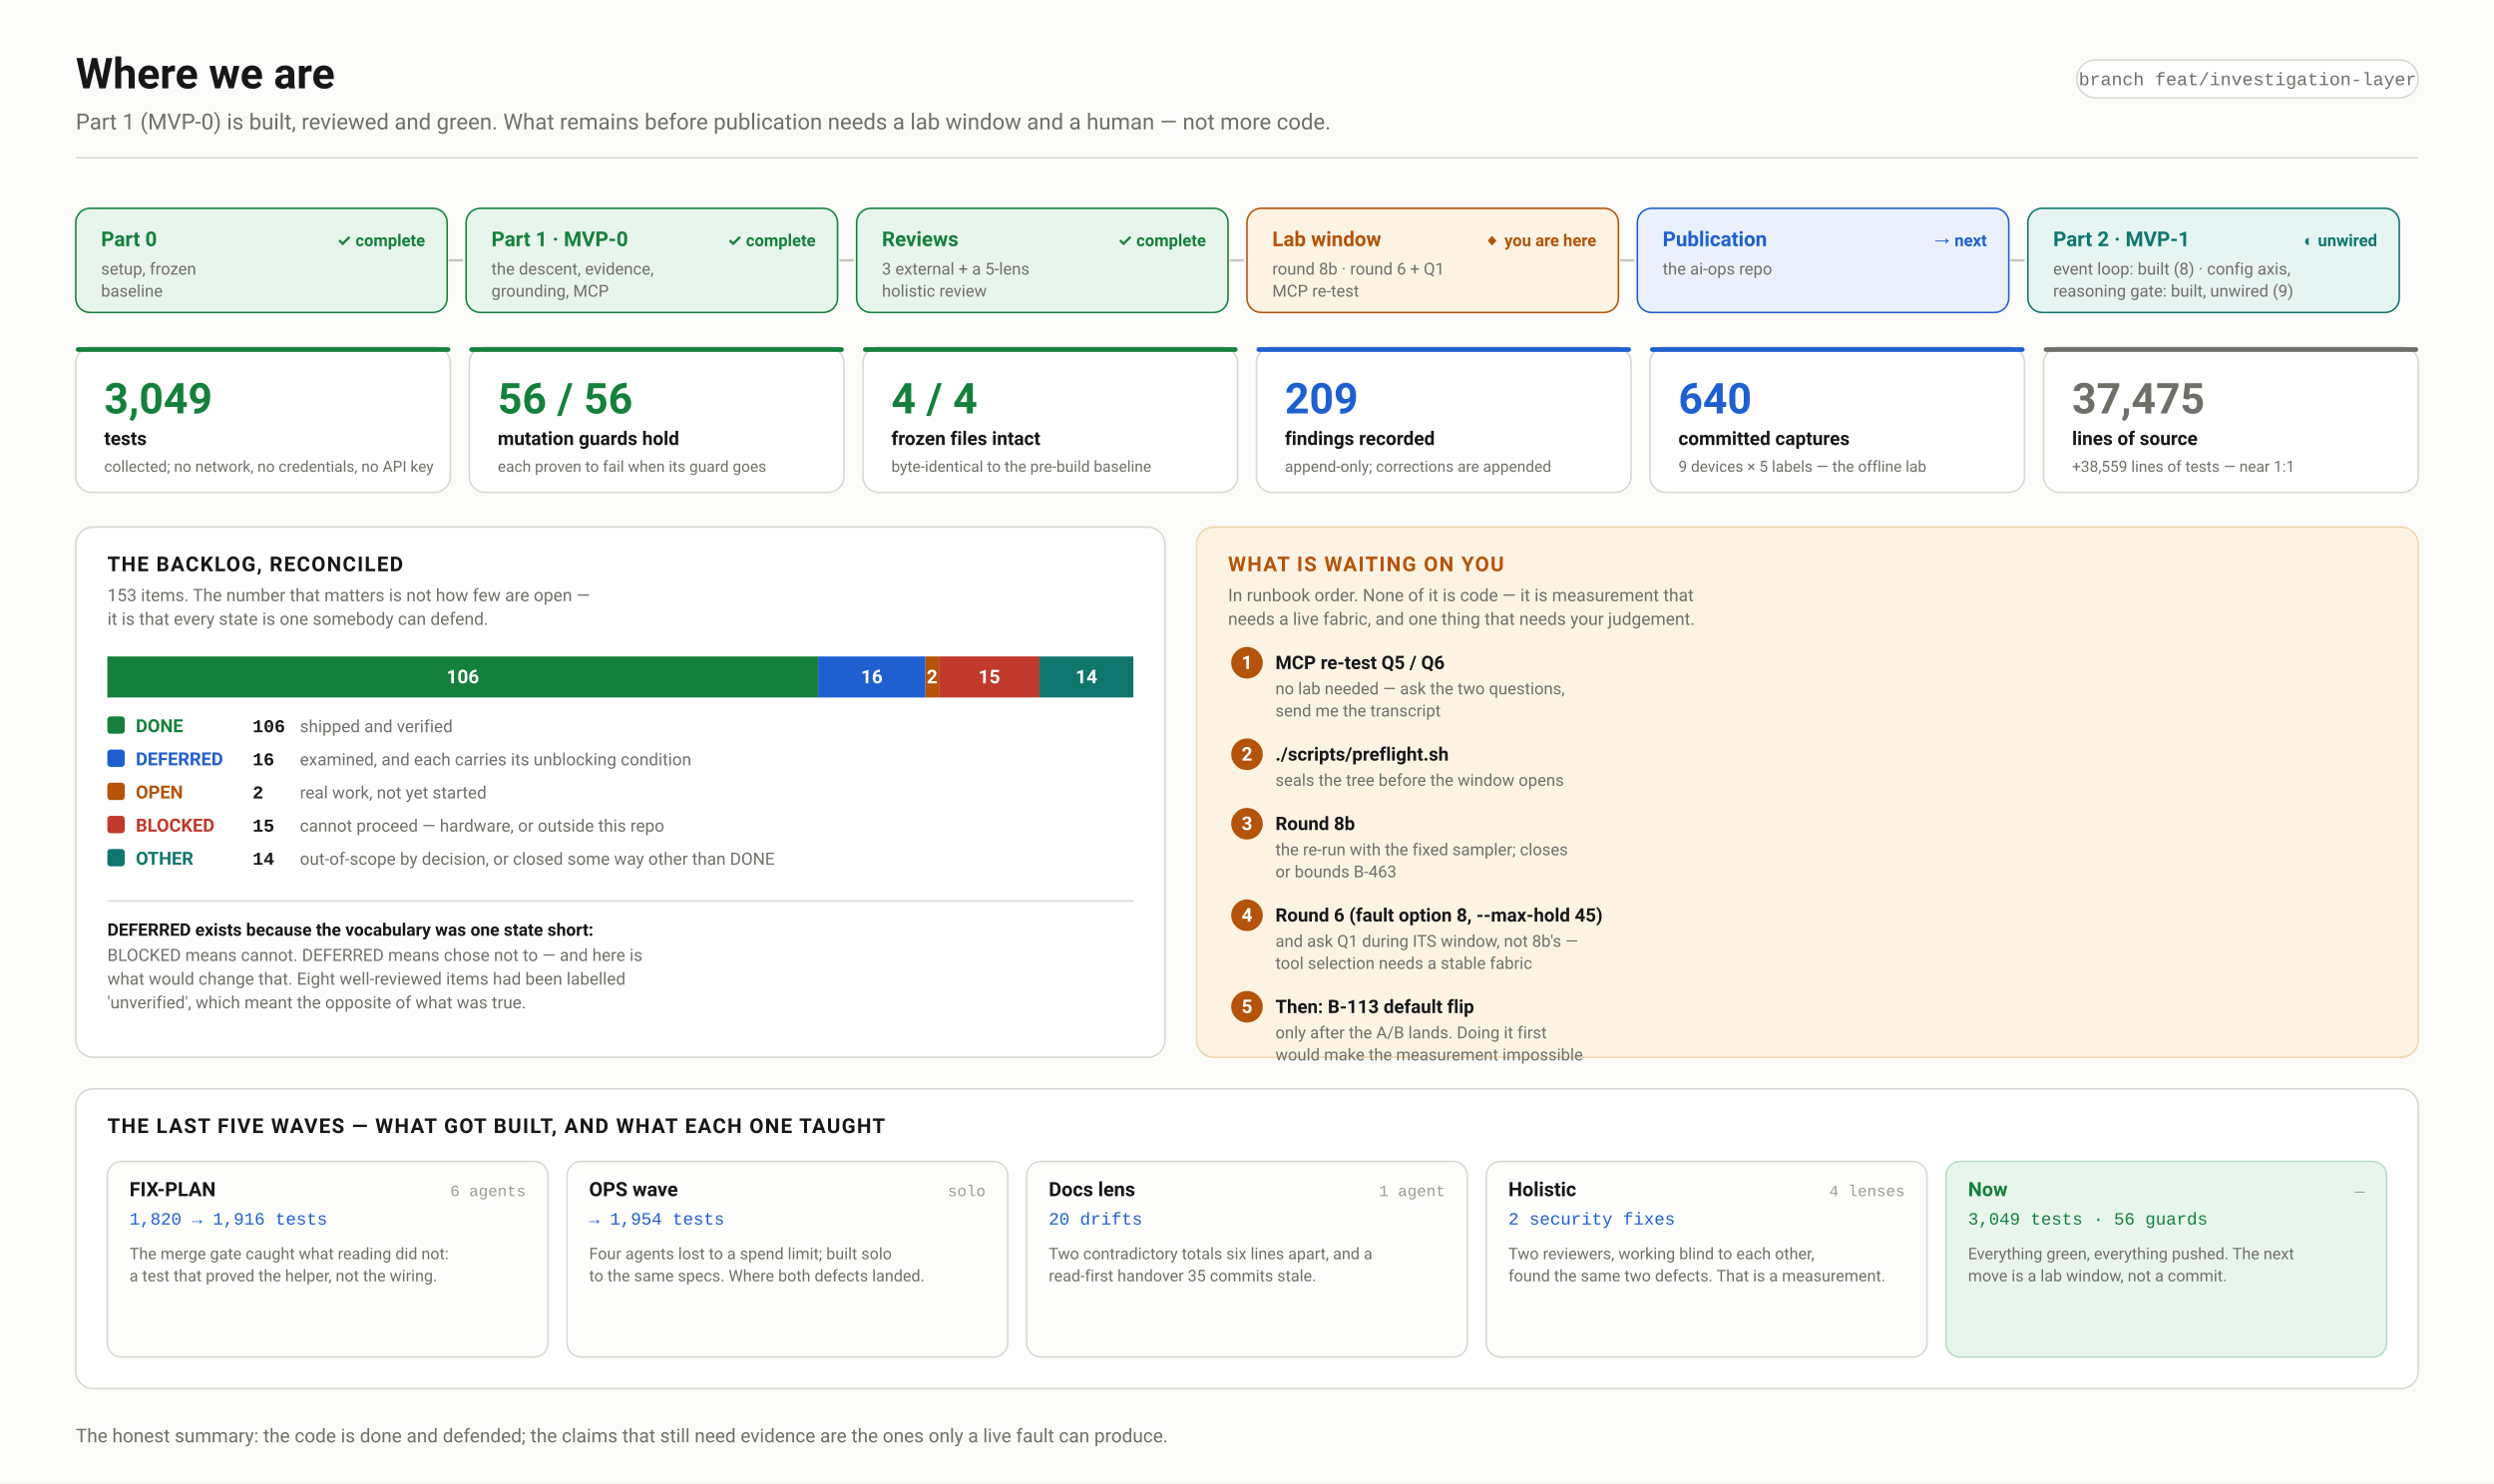
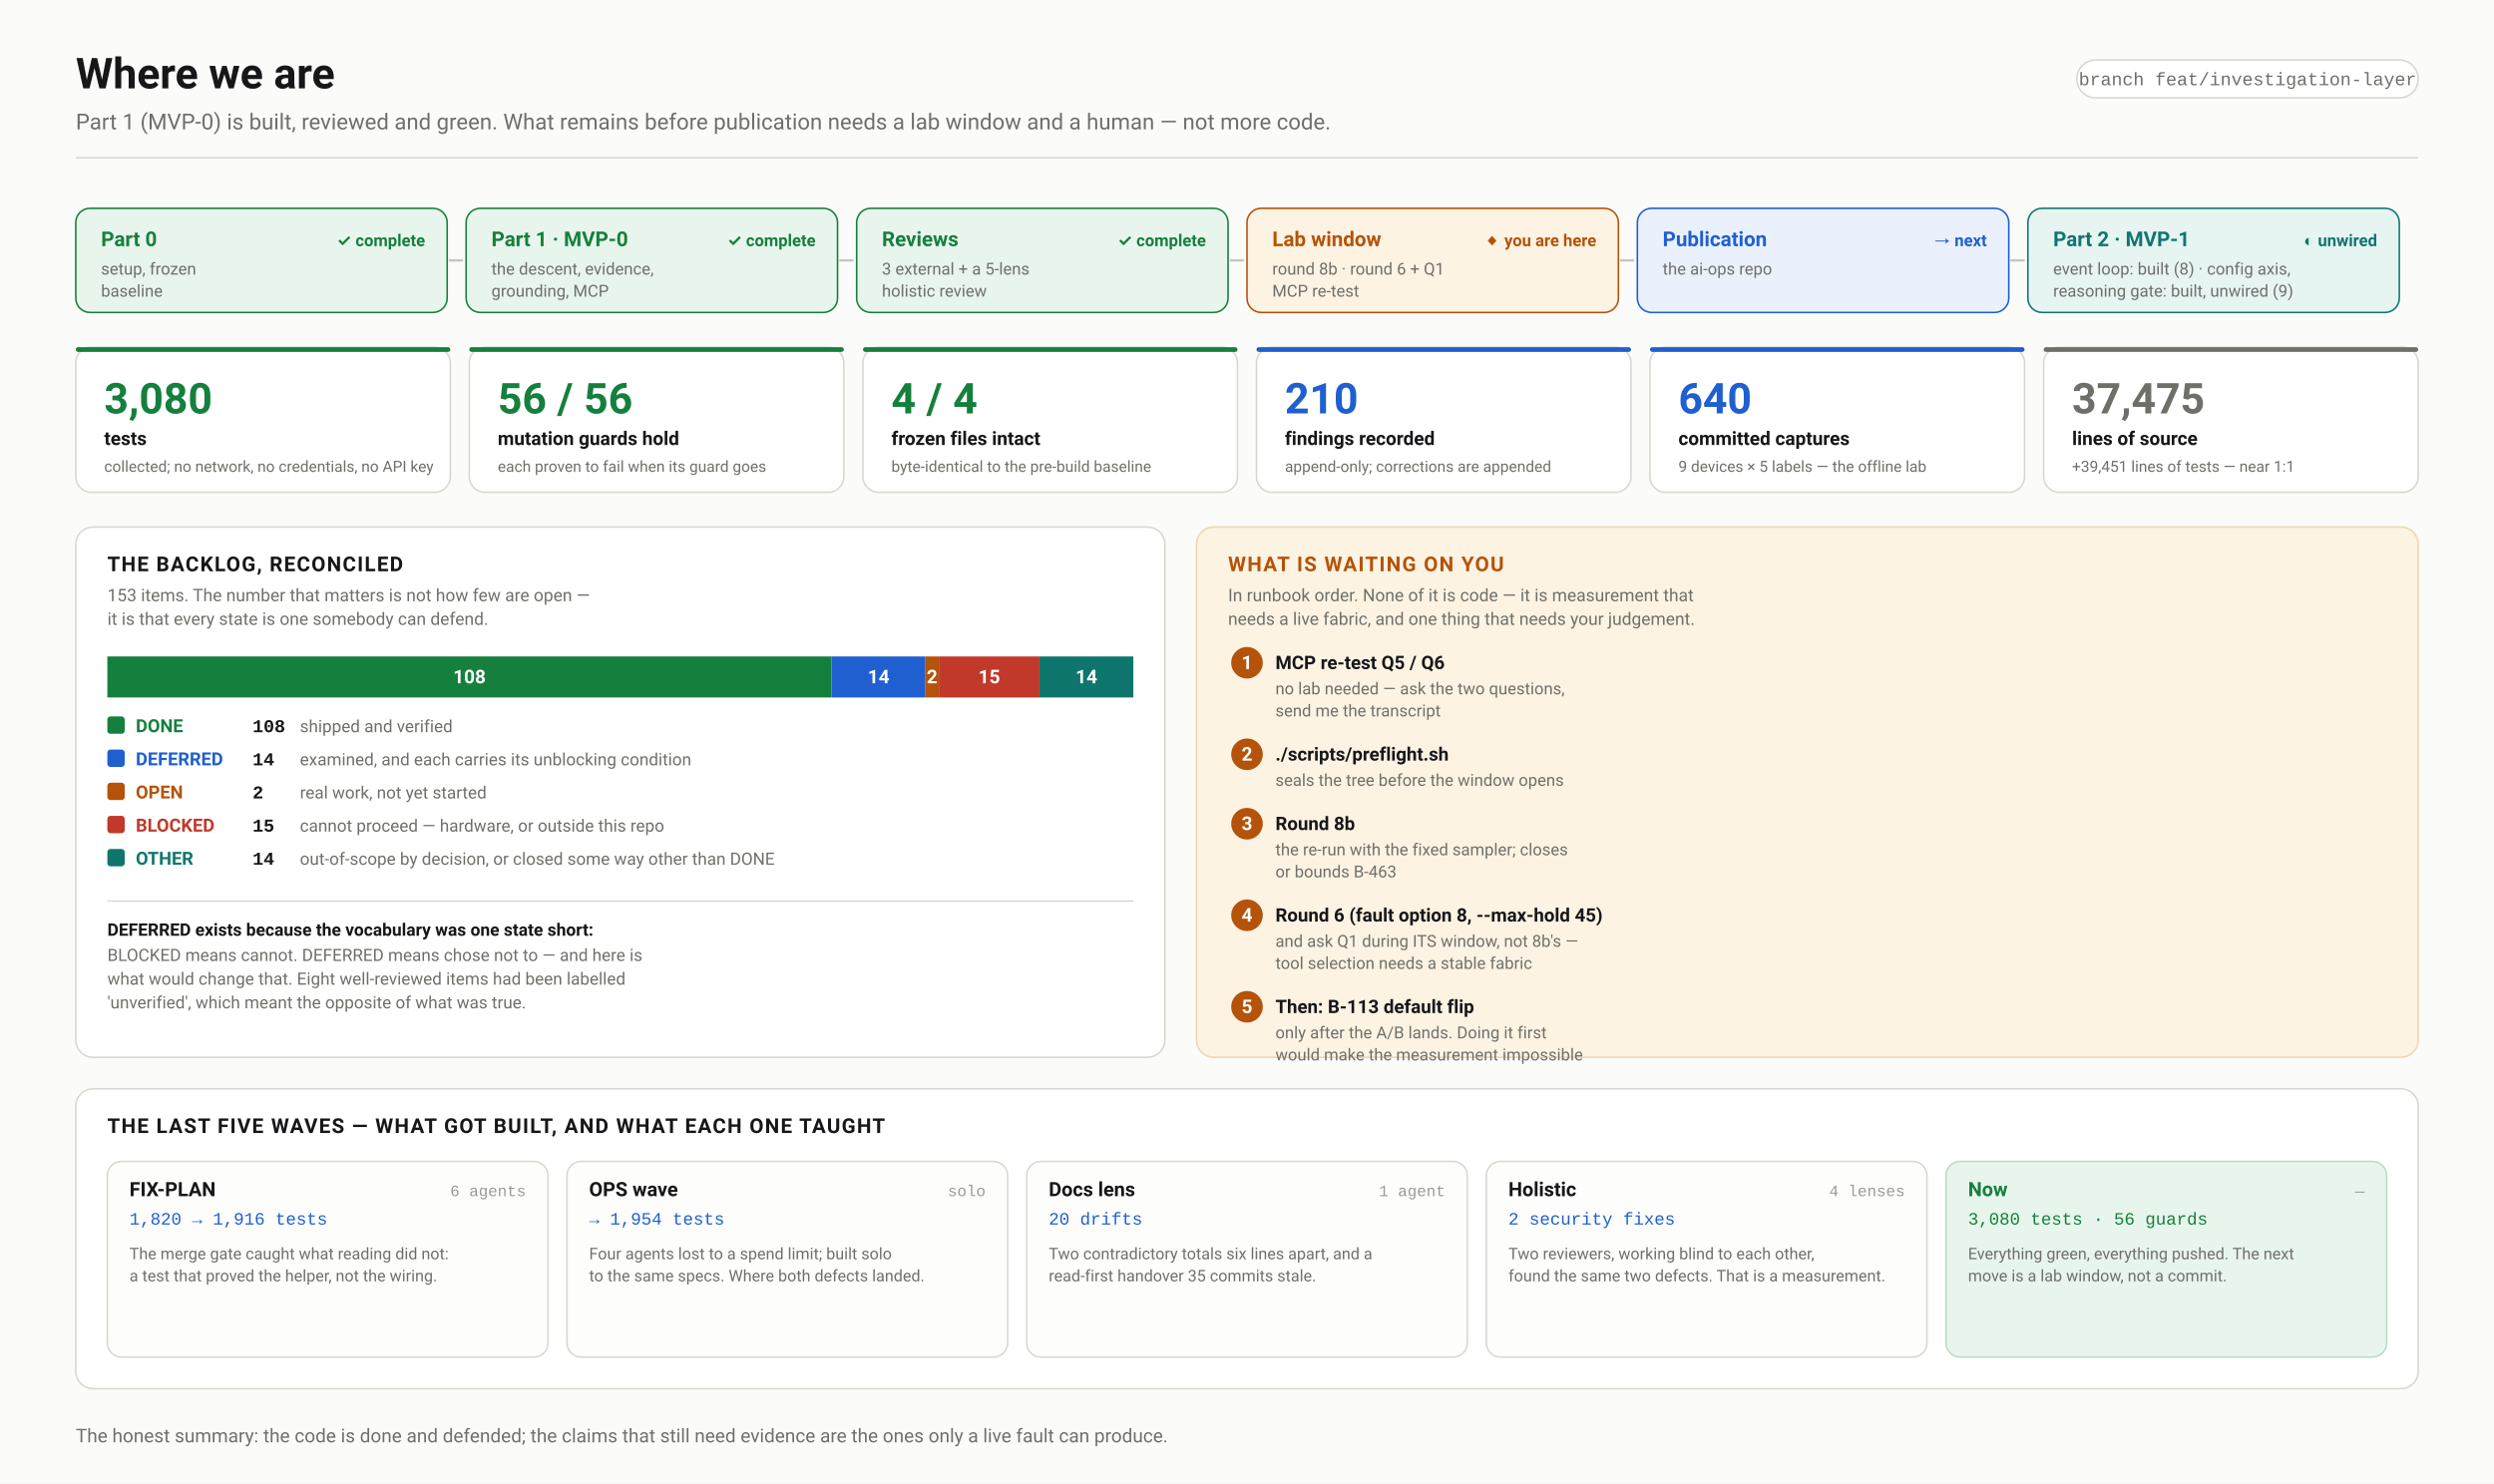
<svg xmlns="http://www.w3.org/2000/svg" width="1580" height="940" viewBox="0 0 1580 940" font-family="ui-sans-serif,-apple-system,'Segoe UI',Roboto,Helvetica,Arial,sans-serif">
  <defs>
    <marker id="arw" viewBox="0 0 10 10" refX="9" refY="5" markerWidth="6" markerHeight="6" orient="auto-start-reverse">
      <path d="M 0 0 L 10 5 L 0 10 z" fill="#6f6f6a" />
    </marker>
    <marker id="arwb" viewBox="0 0 10 10" refX="9" refY="5" markerWidth="6" markerHeight="6" orient="auto-start-reverse">
      <path d="M 0 0 L 10 5 L 0 10 z" fill="#1f5fd0" />
    </marker>
    <marker id="arwr" viewBox="0 0 10 10" refX="9" refY="5" markerWidth="6" markerHeight="6" orient="auto-start-reverse">
      <path d="M 0 0 L 10 5 L 0 10 z" fill="#c0392b" />
    </marker>
    <marker id="arwp" viewBox="0 0 10 10" refX="9" refY="5" markerWidth="6" markerHeight="6" orient="auto-start-reverse">
      <path d="M 0 0 L 10 5 L 0 10 z" fill="#6d28d9" />
    </marker>
    <marker id="arwg" viewBox="0 0 10 10" refX="9" refY="5" markerWidth="6" markerHeight="6" orient="auto-start-reverse">
      <path d="M 0 0 L 10 5 L 0 10 z" fill="#15803d" />
    </marker>
  </defs>
  <rect width="1580" height="940" fill="#fbfbf9" />
  <text x="48.0" y="56.0" font-family="ui-sans-serif,-apple-system,'Segoe UI',Roboto,Helvetica,Arial,sans-serif" font-size="27" font-weight="700" fill="#17171a" text-anchor="start">Where we are</text>
  <text x="48.0" y="82.0" font-family="ui-sans-serif,-apple-system,'Segoe UI',Roboto,Helvetica,Arial,sans-serif" font-size="14" font-weight="400" fill="#6f6f6a" text-anchor="start">Part 1 (MVP-0) is built, reviewed and green. What remains before publication needs a lab window and a human — not more code.</text>
  <rect x="1315.7" y="38.0" width="216.3" height="24.0" rx="12" fill="#fff" stroke="#d8d8d2" stroke-width="1" />
  <text x="1423.9" y="54.0" font-family="ui-monospace,'SF Mono',Menlo,Consolas,'Liberation Mono',monospace" font-size="11.5" font-weight="400" fill="#6f6f6a" text-anchor="middle">branch feat/investigation-layer</text>
  <line x1="48.0" y1="100.0" x2="1532.0" y2="100.0" stroke="#d8d8d2" stroke-width="1" />
  <rect x="48.0" y="132.0" width="235.3" height="66.0" rx="9" fill="#e8f5ec" stroke="#15803d" stroke-width="1" />
  <text x="64.0" y="156.0" font-family="ui-sans-serif,-apple-system,'Segoe UI',Roboto,Helvetica,Arial,sans-serif" font-size="13" font-weight="700" fill="#15803d" text-anchor="start">Part 0</text>
  <text x="64.0" y="174.0" font-family="ui-sans-serif,-apple-system,'Segoe UI',Roboto,Helvetica,Arial,sans-serif" font-size="10.5" font-weight="400" fill="#6f6f6a" text-anchor="start">setup, frozen</text>
  <text x="64.0" y="188.0" font-family="ui-sans-serif,-apple-system,'Segoe UI',Roboto,Helvetica,Arial,sans-serif" font-size="10.5" font-weight="400" fill="#6f6f6a" text-anchor="start">baseline</text>
  <text x="269.3" y="156.0" font-family="ui-sans-serif,-apple-system,'Segoe UI',Roboto,Helvetica,Arial,sans-serif" font-size="10.5" font-weight="700" fill="#15803d" text-anchor="end">✓ complete</text>
  <line x1="284.3" y1="165.0" x2="293.3" y2="165.0" stroke="#c6c6c0" stroke-width="1.5" />
  <rect x="295.3" y="132.0" width="235.3" height="66.0" rx="9" fill="#e8f5ec" stroke="#15803d" stroke-width="1" />
  <text x="311.3" y="156.0" font-family="ui-sans-serif,-apple-system,'Segoe UI',Roboto,Helvetica,Arial,sans-serif" font-size="13" font-weight="700" fill="#15803d" text-anchor="start">Part 1 · MVP-0</text>
  <text x="311.3" y="174.0" font-family="ui-sans-serif,-apple-system,'Segoe UI',Roboto,Helvetica,Arial,sans-serif" font-size="10.5" font-weight="400" fill="#6f6f6a" text-anchor="start">the descent, evidence,</text>
  <text x="311.3" y="188.0" font-family="ui-sans-serif,-apple-system,'Segoe UI',Roboto,Helvetica,Arial,sans-serif" font-size="10.5" font-weight="400" fill="#6f6f6a" text-anchor="start">grounding, MCP</text>
  <text x="516.7" y="156.0" font-family="ui-sans-serif,-apple-system,'Segoe UI',Roboto,Helvetica,Arial,sans-serif" font-size="10.5" font-weight="700" fill="#15803d" text-anchor="end">✓ complete</text>
  <line x1="531.7" y1="165.0" x2="540.7" y2="165.0" stroke="#c6c6c0" stroke-width="1.5" />
  <rect x="542.7" y="132.0" width="235.3" height="66.0" rx="9" fill="#e8f5ec" stroke="#15803d" stroke-width="1" />
  <text x="558.7" y="156.0" font-family="ui-sans-serif,-apple-system,'Segoe UI',Roboto,Helvetica,Arial,sans-serif" font-size="13" font-weight="700" fill="#15803d" text-anchor="start">Reviews</text>
  <text x="558.7" y="174.0" font-family="ui-sans-serif,-apple-system,'Segoe UI',Roboto,Helvetica,Arial,sans-serif" font-size="10.5" font-weight="400" fill="#6f6f6a" text-anchor="start">3 external + a 5-lens</text>
  <text x="558.7" y="188.0" font-family="ui-sans-serif,-apple-system,'Segoe UI',Roboto,Helvetica,Arial,sans-serif" font-size="10.5" font-weight="400" fill="#6f6f6a" text-anchor="start">holistic review</text>
  <text x="764.0" y="156.0" font-family="ui-sans-serif,-apple-system,'Segoe UI',Roboto,Helvetica,Arial,sans-serif" font-size="10.5" font-weight="700" fill="#15803d" text-anchor="end">✓ complete</text>
  <line x1="779.0" y1="165.0" x2="788.0" y2="165.0" stroke="#c6c6c0" stroke-width="1.5" />
  <rect x="790.0" y="132.0" width="235.3" height="66.0" rx="9" fill="#fdf3e3" stroke="#b45309" stroke-width="1" />
  <text x="806.0" y="156.0" font-family="ui-sans-serif,-apple-system,'Segoe UI',Roboto,Helvetica,Arial,sans-serif" font-size="13" font-weight="700" fill="#b45309" text-anchor="start">Lab window</text>
  <text x="806.0" y="174.0" font-family="ui-sans-serif,-apple-system,'Segoe UI',Roboto,Helvetica,Arial,sans-serif" font-size="10.5" font-weight="400" fill="#6f6f6a" text-anchor="start">round 8b · round 6 + Q1</text>
  <text x="806.0" y="188.0" font-family="ui-sans-serif,-apple-system,'Segoe UI',Roboto,Helvetica,Arial,sans-serif" font-size="10.5" font-weight="400" fill="#6f6f6a" text-anchor="start">MCP re-test</text>
  <text x="1011.3" y="156.0" font-family="ui-sans-serif,-apple-system,'Segoe UI',Roboto,Helvetica,Arial,sans-serif" font-size="10.5" font-weight="700" fill="#b45309" text-anchor="end">◆ you are here</text>
  <line x1="1026.3" y1="165.0" x2="1035.3" y2="165.0" stroke="#c6c6c0" stroke-width="1.5" />
  <rect x="1037.3" y="132.0" width="235.3" height="66.0" rx="9" fill="#eaf1fd" stroke="#1f5fd0" stroke-width="1" />
  <text x="1053.3" y="156.0" font-family="ui-sans-serif,-apple-system,'Segoe UI',Roboto,Helvetica,Arial,sans-serif" font-size="13" font-weight="700" fill="#1f5fd0" text-anchor="start">Publication</text>
  <text x="1053.3" y="174.0" font-family="ui-sans-serif,-apple-system,'Segoe UI',Roboto,Helvetica,Arial,sans-serif" font-size="10.5" font-weight="400" fill="#6f6f6a" text-anchor="start">the ai-ops repo</text>
  <text x="1258.7" y="156.0" font-family="ui-sans-serif,-apple-system,'Segoe UI',Roboto,Helvetica,Arial,sans-serif" font-size="10.5" font-weight="700" fill="#1f5fd0" text-anchor="end">→ next</text>
  <line x1="1273.7" y1="165.0" x2="1282.7" y2="165.0" stroke="#c6c6c0" stroke-width="1.5" />
  <rect x="1284.7" y="132.0" width="235.3" height="66.0" rx="9" fill="#e6f4f2" stroke="#0f766e" stroke-width="1" />
  <text x="1300.7" y="156.0" font-family="ui-sans-serif,-apple-system,'Segoe UI',Roboto,Helvetica,Arial,sans-serif" font-size="13" font-weight="700" fill="#0f766e" text-anchor="start">Part 2 · MVP-1</text>
  <text x="1300.7" y="174.0" font-family="ui-sans-serif,-apple-system,'Segoe UI',Roboto,Helvetica,Arial,sans-serif" font-size="10.5" font-weight="400" fill="#6f6f6a" text-anchor="start">event loop: built (8) · config axis,</text>
  <text x="1300.7" y="188.0" font-family="ui-sans-serif,-apple-system,'Segoe UI',Roboto,Helvetica,Arial,sans-serif" font-size="10.5" font-weight="400" fill="#6f6f6a" text-anchor="start">reasoning gate: built, unwired (9)</text>
  <text x="1506.0" y="156.0" font-family="ui-sans-serif,-apple-system,'Segoe UI',Roboto,Helvetica,Arial,sans-serif" font-size="10.5" font-weight="700" fill="#0f766e" text-anchor="end">◐ unwired</text>
  <rect x="48.0" y="220.0" width="237.3" height="92.0" rx="10" fill="#ffffff" stroke="#d8d8d2" stroke-width="1" />
  <rect x="48.0" y="220.0" width="237.3" height="3.0" rx="1.5" fill="#15803d" stroke="none" stroke-width="1" />
-   <text x="66.0" y="262.0" font-family="ui-sans-serif,-apple-system,'Segoe UI',Roboto,Helvetica,Arial,sans-serif" font-size="27" font-weight="700" fill="#15803d" text-anchor="start">3,049</text>
+   <text x="66.0" y="262.0" font-family="ui-sans-serif,-apple-system,'Segoe UI',Roboto,Helvetica,Arial,sans-serif" font-size="27" font-weight="700" fill="#15803d" text-anchor="start">3,080</text>
  <text x="66.0" y="282.0" font-family="ui-sans-serif,-apple-system,'Segoe UI',Roboto,Helvetica,Arial,sans-serif" font-size="12" font-weight="600" fill="#17171a" text-anchor="start">tests</text>
  <text x="66.0" y="299.0" font-family="ui-sans-serif,-apple-system,'Segoe UI',Roboto,Helvetica,Arial,sans-serif" font-size="9.8" font-weight="400" fill="#6f6f6a" text-anchor="start">collected; no network, no credentials, no API key</text>
  <rect x="297.3" y="220.0" width="237.3" height="92.0" rx="10" fill="#ffffff" stroke="#d8d8d2" stroke-width="1" />
  <rect x="297.3" y="220.0" width="237.3" height="3.0" rx="1.5" fill="#15803d" stroke="none" stroke-width="1" />
  <text x="315.3" y="262.0" font-family="ui-sans-serif,-apple-system,'Segoe UI',Roboto,Helvetica,Arial,sans-serif" font-size="27" font-weight="700" fill="#15803d" text-anchor="start">56 / 56</text>
  <text x="315.3" y="282.0" font-family="ui-sans-serif,-apple-system,'Segoe UI',Roboto,Helvetica,Arial,sans-serif" font-size="12" font-weight="600" fill="#17171a" text-anchor="start">mutation guards hold</text>
  <text x="315.3" y="299.0" font-family="ui-sans-serif,-apple-system,'Segoe UI',Roboto,Helvetica,Arial,sans-serif" font-size="9.8" font-weight="400" fill="#6f6f6a" text-anchor="start">each proven to fail when its guard goes</text>
  <rect x="546.7" y="220.0" width="237.3" height="92.0" rx="10" fill="#ffffff" stroke="#d8d8d2" stroke-width="1" />
  <rect x="546.7" y="220.0" width="237.3" height="3.0" rx="1.5" fill="#15803d" stroke="none" stroke-width="1" />
  <text x="564.7" y="262.0" font-family="ui-sans-serif,-apple-system,'Segoe UI',Roboto,Helvetica,Arial,sans-serif" font-size="27" font-weight="700" fill="#15803d" text-anchor="start">4 / 4</text>
  <text x="564.7" y="282.0" font-family="ui-sans-serif,-apple-system,'Segoe UI',Roboto,Helvetica,Arial,sans-serif" font-size="12" font-weight="600" fill="#17171a" text-anchor="start">frozen files intact</text>
  <text x="564.7" y="299.0" font-family="ui-sans-serif,-apple-system,'Segoe UI',Roboto,Helvetica,Arial,sans-serif" font-size="9.8" font-weight="400" fill="#6f6f6a" text-anchor="start">byte-identical to the pre-build baseline</text>
  <rect x="796.0" y="220.0" width="237.3" height="92.0" rx="10" fill="#ffffff" stroke="#d8d8d2" stroke-width="1" />
  <rect x="796.0" y="220.0" width="237.3" height="3.0" rx="1.5" fill="#1f5fd0" stroke="none" stroke-width="1" />
-   <text x="814.0" y="262.0" font-family="ui-sans-serif,-apple-system,'Segoe UI',Roboto,Helvetica,Arial,sans-serif" font-size="27" font-weight="700" fill="#1f5fd0" text-anchor="start">209</text>
+   <text x="814.0" y="262.0" font-family="ui-sans-serif,-apple-system,'Segoe UI',Roboto,Helvetica,Arial,sans-serif" font-size="27" font-weight="700" fill="#1f5fd0" text-anchor="start">210</text>
  <text x="814.0" y="282.0" font-family="ui-sans-serif,-apple-system,'Segoe UI',Roboto,Helvetica,Arial,sans-serif" font-size="12" font-weight="600" fill="#17171a" text-anchor="start">findings recorded</text>
  <text x="814.0" y="299.0" font-family="ui-sans-serif,-apple-system,'Segoe UI',Roboto,Helvetica,Arial,sans-serif" font-size="9.8" font-weight="400" fill="#6f6f6a" text-anchor="start">append-only; corrections are appended</text>
  <rect x="1045.3" y="220.0" width="237.3" height="92.0" rx="10" fill="#ffffff" stroke="#d8d8d2" stroke-width="1" />
  <rect x="1045.3" y="220.0" width="237.3" height="3.0" rx="1.5" fill="#1f5fd0" stroke="none" stroke-width="1" />
  <text x="1063.3" y="262.0" font-family="ui-sans-serif,-apple-system,'Segoe UI',Roboto,Helvetica,Arial,sans-serif" font-size="27" font-weight="700" fill="#1f5fd0" text-anchor="start">640</text>
  <text x="1063.3" y="282.0" font-family="ui-sans-serif,-apple-system,'Segoe UI',Roboto,Helvetica,Arial,sans-serif" font-size="12" font-weight="600" fill="#17171a" text-anchor="start">committed captures</text>
  <text x="1063.3" y="299.0" font-family="ui-sans-serif,-apple-system,'Segoe UI',Roboto,Helvetica,Arial,sans-serif" font-size="9.8" font-weight="400" fill="#6f6f6a" text-anchor="start">9 devices × 5 labels — the offline lab</text>
  <rect x="1294.7" y="220.0" width="237.3" height="92.0" rx="10" fill="#ffffff" stroke="#d8d8d2" stroke-width="1" />
  <rect x="1294.7" y="220.0" width="237.3" height="3.0" rx="1.5" fill="#6f6f6a" stroke="none" stroke-width="1" />
  <text x="1312.7" y="262.0" font-family="ui-sans-serif,-apple-system,'Segoe UI',Roboto,Helvetica,Arial,sans-serif" font-size="27" font-weight="700" fill="#6f6f6a" text-anchor="start">37,475</text>
  <text x="1312.7" y="282.0" font-family="ui-sans-serif,-apple-system,'Segoe UI',Roboto,Helvetica,Arial,sans-serif" font-size="12" font-weight="600" fill="#17171a" text-anchor="start">lines of source</text>
-   <text x="1312.7" y="299.0" font-family="ui-sans-serif,-apple-system,'Segoe UI',Roboto,Helvetica,Arial,sans-serif" font-size="9.8" font-weight="400" fill="#6f6f6a" text-anchor="start">+38,559 lines of tests — near 1:1</text>
+   <text x="1312.7" y="299.0" font-family="ui-sans-serif,-apple-system,'Segoe UI',Roboto,Helvetica,Arial,sans-serif" font-size="9.8" font-weight="400" fill="#6f6f6a" text-anchor="start">+39,451 lines of tests — near 1:1</text>
  <rect x="48.0" y="334.0" width="690.0" height="336.0" rx="11" fill="#ffffff" stroke="#d8d8d2" stroke-width="1" />
  <text x="68.0" y="362.0" font-family="ui-sans-serif,-apple-system,'Segoe UI',Roboto,Helvetica,Arial,sans-serif" font-size="13" font-weight="700" fill="#17171a" text-anchor="start" letter-spacing="0.8">THE BACKLOG, RECONCILED</text>
  <text x="68.0" y="381.0" font-family="ui-sans-serif,-apple-system,'Segoe UI',Roboto,Helvetica,Arial,sans-serif" font-size="11" font-weight="400" fill="#6f6f6a" text-anchor="start">153 items. The number that matters is not how few are open —</text>
  <text x="68.0" y="396.0" font-family="ui-sans-serif,-apple-system,'Segoe UI',Roboto,Helvetica,Arial,sans-serif" font-size="11" font-weight="400" fill="#6f6f6a" text-anchor="start">it is that every state is one somebody can defend.</text>
-   <rect x="68.0" y="416.0" width="450.3" height="26.0" rx="0" fill="#15803d" stroke="none" stroke-width="1" />
-   <text x="293.2" y="433.0" font-family="ui-sans-serif,-apple-system,'Segoe UI',Roboto,Helvetica,Arial,sans-serif" font-size="12" font-weight="700" fill="#fff" text-anchor="middle">106</text>
-   <rect x="518.3" y="416.0" width="68.0" height="26.0" rx="0" fill="#1f5fd0" stroke="none" stroke-width="1" />
-   <text x="552.3" y="433.0" font-family="ui-sans-serif,-apple-system,'Segoe UI',Roboto,Helvetica,Arial,sans-serif" font-size="12" font-weight="700" fill="#fff" text-anchor="middle">16</text>
+   <rect x="68.0" y="416.0" width="458.8" height="26.0" rx="0" fill="#15803d" stroke="none" stroke-width="1" />
+   <text x="297.4" y="433.0" font-family="ui-sans-serif,-apple-system,'Segoe UI',Roboto,Helvetica,Arial,sans-serif" font-size="12" font-weight="700" fill="#fff" text-anchor="middle">108</text>
+   <rect x="526.8" y="416.0" width="59.5" height="26.0" rx="0" fill="#1f5fd0" stroke="none" stroke-width="1" />
+   <text x="556.6" y="433.0" font-family="ui-sans-serif,-apple-system,'Segoe UI',Roboto,Helvetica,Arial,sans-serif" font-size="12" font-weight="700" fill="#fff" text-anchor="middle">14</text>
  <rect x="586.3" y="416.0" width="8.5" height="26.0" rx="0" fill="#b45309" stroke="none" stroke-width="1" />
  <text x="590.5" y="433.0" font-family="ui-sans-serif,-apple-system,'Segoe UI',Roboto,Helvetica,Arial,sans-serif" font-size="12" font-weight="700" fill="#fff" text-anchor="middle">2</text>
  <rect x="594.8" y="416.0" width="63.7" height="26.0" rx="0" fill="#c0392b" stroke="none" stroke-width="1" />
  <text x="626.7" y="433.0" font-family="ui-sans-serif,-apple-system,'Segoe UI',Roboto,Helvetica,Arial,sans-serif" font-size="12" font-weight="700" fill="#fff" text-anchor="middle">15</text>
  <rect x="658.5" y="416.0" width="59.5" height="26.0" rx="0" fill="#0f766e" stroke="none" stroke-width="1" />
  <text x="688.3" y="433.0" font-family="ui-sans-serif,-apple-system,'Segoe UI',Roboto,Helvetica,Arial,sans-serif" font-size="12" font-weight="700" fill="#fff" text-anchor="middle">14</text>
  <rect x="68.0" y="416.0" width="650.0" height="26.0" rx="0" fill="none" stroke="#ffffff" stroke-width="0" />
  <rect x="68.0" y="454.0" width="11.0" height="11.0" rx="2" fill="#15803d" stroke="none" stroke-width="1" />
  <text x="86.0" y="464.0" font-family="ui-sans-serif,-apple-system,'Segoe UI',Roboto,Helvetica,Arial,sans-serif" font-size="11.5" font-weight="650" fill="#15803d" text-anchor="start">DONE</text>
-   <text x="160.0" y="464.0" font-family="ui-monospace,'SF Mono',Menlo,Consolas,'Liberation Mono',monospace" font-size="11.5" font-weight="700" fill="#17171a" text-anchor="start">106</text>
+   <text x="160.0" y="464.0" font-family="ui-monospace,'SF Mono',Menlo,Consolas,'Liberation Mono',monospace" font-size="11.5" font-weight="700" fill="#17171a" text-anchor="start">108</text>
  <text x="190.0" y="464.0" font-family="ui-sans-serif,-apple-system,'Segoe UI',Roboto,Helvetica,Arial,sans-serif" font-size="10.8" font-weight="400" fill="#6f6f6a" text-anchor="start">shipped and verified</text>
  <rect x="68.0" y="475.0" width="11.0" height="11.0" rx="2" fill="#1f5fd0" stroke="none" stroke-width="1" />
  <text x="86.0" y="485.0" font-family="ui-sans-serif,-apple-system,'Segoe UI',Roboto,Helvetica,Arial,sans-serif" font-size="11.5" font-weight="650" fill="#1f5fd0" text-anchor="start">DEFERRED</text>
-   <text x="160.0" y="485.0" font-family="ui-monospace,'SF Mono',Menlo,Consolas,'Liberation Mono',monospace" font-size="11.5" font-weight="700" fill="#17171a" text-anchor="start">16</text>
+   <text x="160.0" y="485.0" font-family="ui-monospace,'SF Mono',Menlo,Consolas,'Liberation Mono',monospace" font-size="11.5" font-weight="700" fill="#17171a" text-anchor="start">14</text>
  <text x="190.0" y="485.0" font-family="ui-sans-serif,-apple-system,'Segoe UI',Roboto,Helvetica,Arial,sans-serif" font-size="10.8" font-weight="400" fill="#6f6f6a" text-anchor="start">examined, and each carries its unblocking condition</text>
  <rect x="68.0" y="496.0" width="11.0" height="11.0" rx="2" fill="#b45309" stroke="none" stroke-width="1" />
  <text x="86.0" y="506.0" font-family="ui-sans-serif,-apple-system,'Segoe UI',Roboto,Helvetica,Arial,sans-serif" font-size="11.5" font-weight="650" fill="#b45309" text-anchor="start">OPEN</text>
  <text x="160.0" y="506.0" font-family="ui-monospace,'SF Mono',Menlo,Consolas,'Liberation Mono',monospace" font-size="11.5" font-weight="700" fill="#17171a" text-anchor="start">2</text>
  <text x="190.0" y="506.0" font-family="ui-sans-serif,-apple-system,'Segoe UI',Roboto,Helvetica,Arial,sans-serif" font-size="10.8" font-weight="400" fill="#6f6f6a" text-anchor="start">real work, not yet started</text>
  <rect x="68.0" y="517.0" width="11.0" height="11.0" rx="2" fill="#c0392b" stroke="none" stroke-width="1" />
  <text x="86.0" y="527.0" font-family="ui-sans-serif,-apple-system,'Segoe UI',Roboto,Helvetica,Arial,sans-serif" font-size="11.5" font-weight="650" fill="#c0392b" text-anchor="start">BLOCKED</text>
  <text x="160.0" y="527.0" font-family="ui-monospace,'SF Mono',Menlo,Consolas,'Liberation Mono',monospace" font-size="11.5" font-weight="700" fill="#17171a" text-anchor="start">15</text>
  <text x="190.0" y="527.0" font-family="ui-sans-serif,-apple-system,'Segoe UI',Roboto,Helvetica,Arial,sans-serif" font-size="10.8" font-weight="400" fill="#6f6f6a" text-anchor="start">cannot proceed — hardware, or outside this repo</text>
  <rect x="68.0" y="538.0" width="11.0" height="11.0" rx="2" fill="#0f766e" stroke="none" stroke-width="1" />
  <text x="86.0" y="548.0" font-family="ui-sans-serif,-apple-system,'Segoe UI',Roboto,Helvetica,Arial,sans-serif" font-size="11.5" font-weight="650" fill="#0f766e" text-anchor="start">OTHER</text>
  <text x="160.0" y="548.0" font-family="ui-monospace,'SF Mono',Menlo,Consolas,'Liberation Mono',monospace" font-size="11.5" font-weight="700" fill="#17171a" text-anchor="start">14</text>
  <text x="190.0" y="548.0" font-family="ui-sans-serif,-apple-system,'Segoe UI',Roboto,Helvetica,Arial,sans-serif" font-size="10.8" font-weight="400" fill="#6f6f6a" text-anchor="start">out-of-scope by decision, or closed some way other than DONE</text>
  <line x1="68.0" y1="571.0" x2="718.0" y2="571.0" stroke="#d8d8d2" stroke-width="1" />
  <text x="68.0" y="593.0" font-family="ui-sans-serif,-apple-system,'Segoe UI',Roboto,Helvetica,Arial,sans-serif" font-size="11" font-weight="600" fill="#17171a" text-anchor="start">DEFERRED exists because the vocabulary was one state short:</text>
  <text x="68.0" y="609.0" font-family="ui-sans-serif,-apple-system,'Segoe UI',Roboto,Helvetica,Arial,sans-serif" font-size="10.8" font-weight="400" fill="#6f6f6a" text-anchor="start">BLOCKED means cannot. DEFERRED means chose not to — and here is</text>
  <text x="68.0" y="624.0" font-family="ui-sans-serif,-apple-system,'Segoe UI',Roboto,Helvetica,Arial,sans-serif" font-size="10.8" font-weight="400" fill="#6f6f6a" text-anchor="start">what would change that. Eight well-reviewed items had been labelled</text>
  <text x="68.0" y="639.0" font-family="ui-sans-serif,-apple-system,'Segoe UI',Roboto,Helvetica,Arial,sans-serif" font-size="10.8" font-weight="400" fill="#6f6f6a" text-anchor="start">'unverified', which meant the opposite of what was true.</text>
  <rect x="758.0" y="334.0" width="774.0" height="336.0" rx="11" fill="#fdf3e3" stroke="#eed7ae" stroke-width="1" />
  <text x="778.0" y="362.0" font-family="ui-sans-serif,-apple-system,'Segoe UI',Roboto,Helvetica,Arial,sans-serif" font-size="13" font-weight="700" fill="#b45309" text-anchor="start" letter-spacing="0.8">WHAT IS WAITING ON YOU</text>
  <text x="778.0" y="381.0" font-family="ui-sans-serif,-apple-system,'Segoe UI',Roboto,Helvetica,Arial,sans-serif" font-size="11" font-weight="400" fill="#6f6f6a" text-anchor="start">In runbook order. None of it is code — it is measurement that</text>
  <text x="778.0" y="396.0" font-family="ui-sans-serif,-apple-system,'Segoe UI',Roboto,Helvetica,Arial,sans-serif" font-size="11" font-weight="400" fill="#6f6f6a" text-anchor="start">needs a live fabric, and one thing that needs your judgement.</text>
  <circle cx="790.0" cy="420.0" r="10" fill="#b45309" />
  <text x="790.0" y="424.0" font-family="ui-sans-serif,-apple-system,'Segoe UI',Roboto,Helvetica,Arial,sans-serif" font-size="12" font-weight="700" fill="#fff" text-anchor="middle">1</text>
  <text x="808.0" y="424.0" font-family="ui-sans-serif,-apple-system,'Segoe UI',Roboto,Helvetica,Arial,sans-serif" font-size="11.8" font-weight="650" fill="#17171a" text-anchor="start">MCP re-test Q5 / Q6</text>
  <text x="808.0" y="440.0" font-family="ui-sans-serif,-apple-system,'Segoe UI',Roboto,Helvetica,Arial,sans-serif" font-size="10.5" font-weight="400" fill="#6f6f6a" text-anchor="start">no lab needed — ask the two questions,</text>
  <text x="808.0" y="454.0" font-family="ui-sans-serif,-apple-system,'Segoe UI',Roboto,Helvetica,Arial,sans-serif" font-size="10.5" font-weight="400" fill="#6f6f6a" text-anchor="start">send me the transcript</text>
  <circle cx="790.0" cy="478.0" r="10" fill="#b45309" />
  <text x="790.0" y="482.0" font-family="ui-sans-serif,-apple-system,'Segoe UI',Roboto,Helvetica,Arial,sans-serif" font-size="12" font-weight="700" fill="#fff" text-anchor="middle">2</text>
  <text x="808.0" y="482.0" font-family="ui-sans-serif,-apple-system,'Segoe UI',Roboto,Helvetica,Arial,sans-serif" font-size="11.8" font-weight="650" fill="#17171a" text-anchor="start">./scripts/preflight.sh</text>
  <text x="808.0" y="498.0" font-family="ui-sans-serif,-apple-system,'Segoe UI',Roboto,Helvetica,Arial,sans-serif" font-size="10.5" font-weight="400" fill="#6f6f6a" text-anchor="start">seals the tree before the window opens</text>
  <circle cx="790.0" cy="522.0" r="10" fill="#b45309" />
  <text x="790.0" y="526.0" font-family="ui-sans-serif,-apple-system,'Segoe UI',Roboto,Helvetica,Arial,sans-serif" font-size="12" font-weight="700" fill="#fff" text-anchor="middle">3</text>
  <text x="808.0" y="526.0" font-family="ui-sans-serif,-apple-system,'Segoe UI',Roboto,Helvetica,Arial,sans-serif" font-size="11.8" font-weight="650" fill="#17171a" text-anchor="start">Round 8b</text>
  <text x="808.0" y="542.0" font-family="ui-sans-serif,-apple-system,'Segoe UI',Roboto,Helvetica,Arial,sans-serif" font-size="10.5" font-weight="400" fill="#6f6f6a" text-anchor="start">the re-run with the fixed sampler; closes</text>
  <text x="808.0" y="556.0" font-family="ui-sans-serif,-apple-system,'Segoe UI',Roboto,Helvetica,Arial,sans-serif" font-size="10.5" font-weight="400" fill="#6f6f6a" text-anchor="start">or bounds B-463</text>
  <circle cx="790.0" cy="580.0" r="10" fill="#b45309" />
  <text x="790.0" y="584.0" font-family="ui-sans-serif,-apple-system,'Segoe UI',Roboto,Helvetica,Arial,sans-serif" font-size="12" font-weight="700" fill="#fff" text-anchor="middle">4</text>
  <text x="808.0" y="584.0" font-family="ui-sans-serif,-apple-system,'Segoe UI',Roboto,Helvetica,Arial,sans-serif" font-size="11.8" font-weight="650" fill="#17171a" text-anchor="start">Round 6 (fault option 8, --max-hold 45)</text>
  <text x="808.0" y="600.0" font-family="ui-sans-serif,-apple-system,'Segoe UI',Roboto,Helvetica,Arial,sans-serif" font-size="10.5" font-weight="400" fill="#6f6f6a" text-anchor="start">and ask Q1 during ITS window, not 8b's —</text>
  <text x="808.0" y="614.0" font-family="ui-sans-serif,-apple-system,'Segoe UI',Roboto,Helvetica,Arial,sans-serif" font-size="10.5" font-weight="400" fill="#6f6f6a" text-anchor="start">tool selection needs a stable fabric</text>
  <circle cx="790.0" cy="638.0" r="10" fill="#b45309" />
  <text x="790.0" y="642.0" font-family="ui-sans-serif,-apple-system,'Segoe UI',Roboto,Helvetica,Arial,sans-serif" font-size="12" font-weight="700" fill="#fff" text-anchor="middle">5</text>
  <text x="808.0" y="642.0" font-family="ui-sans-serif,-apple-system,'Segoe UI',Roboto,Helvetica,Arial,sans-serif" font-size="11.8" font-weight="650" fill="#17171a" text-anchor="start">Then: B-113 default flip</text>
  <text x="808.0" y="658.0" font-family="ui-sans-serif,-apple-system,'Segoe UI',Roboto,Helvetica,Arial,sans-serif" font-size="10.5" font-weight="400" fill="#6f6f6a" text-anchor="start">only after the A/B lands. Doing it first</text>
  <text x="808.0" y="672.0" font-family="ui-sans-serif,-apple-system,'Segoe UI',Roboto,Helvetica,Arial,sans-serif" font-size="10.5" font-weight="400" fill="#6f6f6a" text-anchor="start">would make the measurement impossible</text>
  <rect x="48.0" y="690.0" width="1484.0" height="190.0" rx="11" fill="#ffffff" stroke="#d8d8d2" stroke-width="1" />
  <text x="68.0" y="718.0" font-family="ui-sans-serif,-apple-system,'Segoe UI',Roboto,Helvetica,Arial,sans-serif" font-size="13" font-weight="700" fill="#17171a" text-anchor="start" letter-spacing="0.8">THE LAST FIVE WAVES — WHAT GOT BUILT, AND WHAT EACH ONE TAUGHT</text>
  <rect x="68.0" y="736.0" width="279.2" height="124.0" rx="9" fill="#fdfdfc" stroke="#d8d8d2" stroke-width="1" />
  <text x="82.0" y="758.0" font-family="ui-sans-serif,-apple-system,'Segoe UI',Roboto,Helvetica,Arial,sans-serif" font-size="12.5" font-weight="700" fill="#17171a" text-anchor="start">FIX-PLAN</text>
  <text x="333.2" y="758.0" font-family="ui-monospace,'SF Mono',Menlo,Consolas,'Liberation Mono',monospace" font-size="10" font-weight="400" fill="#9a9a94" text-anchor="end">6 agents</text>
  <text x="82.0" y="776.0" font-family="ui-monospace,'SF Mono',Menlo,Consolas,'Liberation Mono',monospace" font-size="11" font-weight="400" fill="#1f5fd0" text-anchor="start">1,820 → 1,916 tests</text>
  <text x="82.0" y="798.0" font-family="ui-sans-serif,-apple-system,'Segoe UI',Roboto,Helvetica,Arial,sans-serif" font-size="10.2" font-weight="400" fill="#6f6f6a" text-anchor="start">The merge gate caught what reading did not:</text>
  <text x="82.0" y="812.0" font-family="ui-sans-serif,-apple-system,'Segoe UI',Roboto,Helvetica,Arial,sans-serif" font-size="10.2" font-weight="400" fill="#6f6f6a" text-anchor="start">a test that proved the helper, not the wiring.</text>
  <rect x="359.2" y="736.0" width="279.2" height="124.0" rx="9" fill="#fdfdfc" stroke="#d8d8d2" stroke-width="1" />
  <text x="373.2" y="758.0" font-family="ui-sans-serif,-apple-system,'Segoe UI',Roboto,Helvetica,Arial,sans-serif" font-size="12.5" font-weight="700" fill="#17171a" text-anchor="start">OPS wave</text>
  <text x="624.4" y="758.0" font-family="ui-monospace,'SF Mono',Menlo,Consolas,'Liberation Mono',monospace" font-size="10" font-weight="400" fill="#9a9a94" text-anchor="end">solo</text>
  <text x="373.2" y="776.0" font-family="ui-monospace,'SF Mono',Menlo,Consolas,'Liberation Mono',monospace" font-size="11" font-weight="400" fill="#1f5fd0" text-anchor="start">→ 1,954 tests</text>
  <text x="373.2" y="798.0" font-family="ui-sans-serif,-apple-system,'Segoe UI',Roboto,Helvetica,Arial,sans-serif" font-size="10.2" font-weight="400" fill="#6f6f6a" text-anchor="start">Four agents lost to a spend limit; built solo</text>
  <text x="373.2" y="812.0" font-family="ui-sans-serif,-apple-system,'Segoe UI',Roboto,Helvetica,Arial,sans-serif" font-size="10.2" font-weight="400" fill="#6f6f6a" text-anchor="start">to the same specs. Where both defects landed.</text>
  <rect x="650.4" y="736.0" width="279.2" height="124.0" rx="9" fill="#fdfdfc" stroke="#d8d8d2" stroke-width="1" />
  <text x="664.4" y="758.0" font-family="ui-sans-serif,-apple-system,'Segoe UI',Roboto,Helvetica,Arial,sans-serif" font-size="12.5" font-weight="700" fill="#17171a" text-anchor="start">Docs lens</text>
  <text x="915.6" y="758.0" font-family="ui-monospace,'SF Mono',Menlo,Consolas,'Liberation Mono',monospace" font-size="10" font-weight="400" fill="#9a9a94" text-anchor="end">1 agent</text>
  <text x="664.4" y="776.0" font-family="ui-monospace,'SF Mono',Menlo,Consolas,'Liberation Mono',monospace" font-size="11" font-weight="400" fill="#1f5fd0" text-anchor="start">20 drifts</text>
  <text x="664.4" y="798.0" font-family="ui-sans-serif,-apple-system,'Segoe UI',Roboto,Helvetica,Arial,sans-serif" font-size="10.2" font-weight="400" fill="#6f6f6a" text-anchor="start">Two contradictory totals six lines apart, and a</text>
  <text x="664.4" y="812.0" font-family="ui-sans-serif,-apple-system,'Segoe UI',Roboto,Helvetica,Arial,sans-serif" font-size="10.2" font-weight="400" fill="#6f6f6a" text-anchor="start">read-first handover 35 commits stale.</text>
  <rect x="941.6" y="736.0" width="279.2" height="124.0" rx="9" fill="#fdfdfc" stroke="#d8d8d2" stroke-width="1" />
  <text x="955.6" y="758.0" font-family="ui-sans-serif,-apple-system,'Segoe UI',Roboto,Helvetica,Arial,sans-serif" font-size="12.5" font-weight="700" fill="#17171a" text-anchor="start">Holistic</text>
  <text x="1206.8" y="758.0" font-family="ui-monospace,'SF Mono',Menlo,Consolas,'Liberation Mono',monospace" font-size="10" font-weight="400" fill="#9a9a94" text-anchor="end">4 lenses</text>
  <text x="955.6" y="776.0" font-family="ui-monospace,'SF Mono',Menlo,Consolas,'Liberation Mono',monospace" font-size="11" font-weight="400" fill="#1f5fd0" text-anchor="start">2 security fixes</text>
  <text x="955.6" y="798.0" font-family="ui-sans-serif,-apple-system,'Segoe UI',Roboto,Helvetica,Arial,sans-serif" font-size="10.2" font-weight="400" fill="#6f6f6a" text-anchor="start">Two reviewers, working blind to each other,</text>
  <text x="955.6" y="812.0" font-family="ui-sans-serif,-apple-system,'Segoe UI',Roboto,Helvetica,Arial,sans-serif" font-size="10.2" font-weight="400" fill="#6f6f6a" text-anchor="start">found the same two defects. That is a measurement.</text>
  <rect x="1232.8" y="736.0" width="279.2" height="124.0" rx="9" fill="#e8f5ec" stroke="#b9dcc5" stroke-width="1" />
  <text x="1246.8" y="758.0" font-family="ui-sans-serif,-apple-system,'Segoe UI',Roboto,Helvetica,Arial,sans-serif" font-size="12.5" font-weight="700" fill="#15803d" text-anchor="start">Now</text>
  <text x="1498.0" y="758.0" font-family="ui-monospace,'SF Mono',Menlo,Consolas,'Liberation Mono',monospace" font-size="10" font-weight="400" fill="#9a9a94" text-anchor="end">—</text>
-   <text x="1246.8" y="776.0" font-family="ui-monospace,'SF Mono',Menlo,Consolas,'Liberation Mono',monospace" font-size="11" font-weight="400" fill="#15803d" text-anchor="start">3,049 tests · 56 guards</text>
+   <text x="1246.8" y="776.0" font-family="ui-monospace,'SF Mono',Menlo,Consolas,'Liberation Mono',monospace" font-size="11" font-weight="400" fill="#15803d" text-anchor="start">3,080 tests · 56 guards</text>
  <text x="1246.8" y="798.0" font-family="ui-sans-serif,-apple-system,'Segoe UI',Roboto,Helvetica,Arial,sans-serif" font-size="10.2" font-weight="400" fill="#6f6f6a" text-anchor="start">Everything green, everything pushed. The next</text>
  <text x="1246.8" y="812.0" font-family="ui-sans-serif,-apple-system,'Segoe UI',Roboto,Helvetica,Arial,sans-serif" font-size="10.2" font-weight="400" fill="#6f6f6a" text-anchor="start">move is a lab window, not a commit.</text>
  <text x="48.0" y="914.0" font-family="ui-sans-serif,-apple-system,'Segoe UI',Roboto,Helvetica,Arial,sans-serif" font-size="12" font-weight="400" fill="#6f6f6a" text-anchor="start">The honest summary: the code is done and defended; the claims that still need evidence are the ones only a live fault can produce.</text>
</svg>
